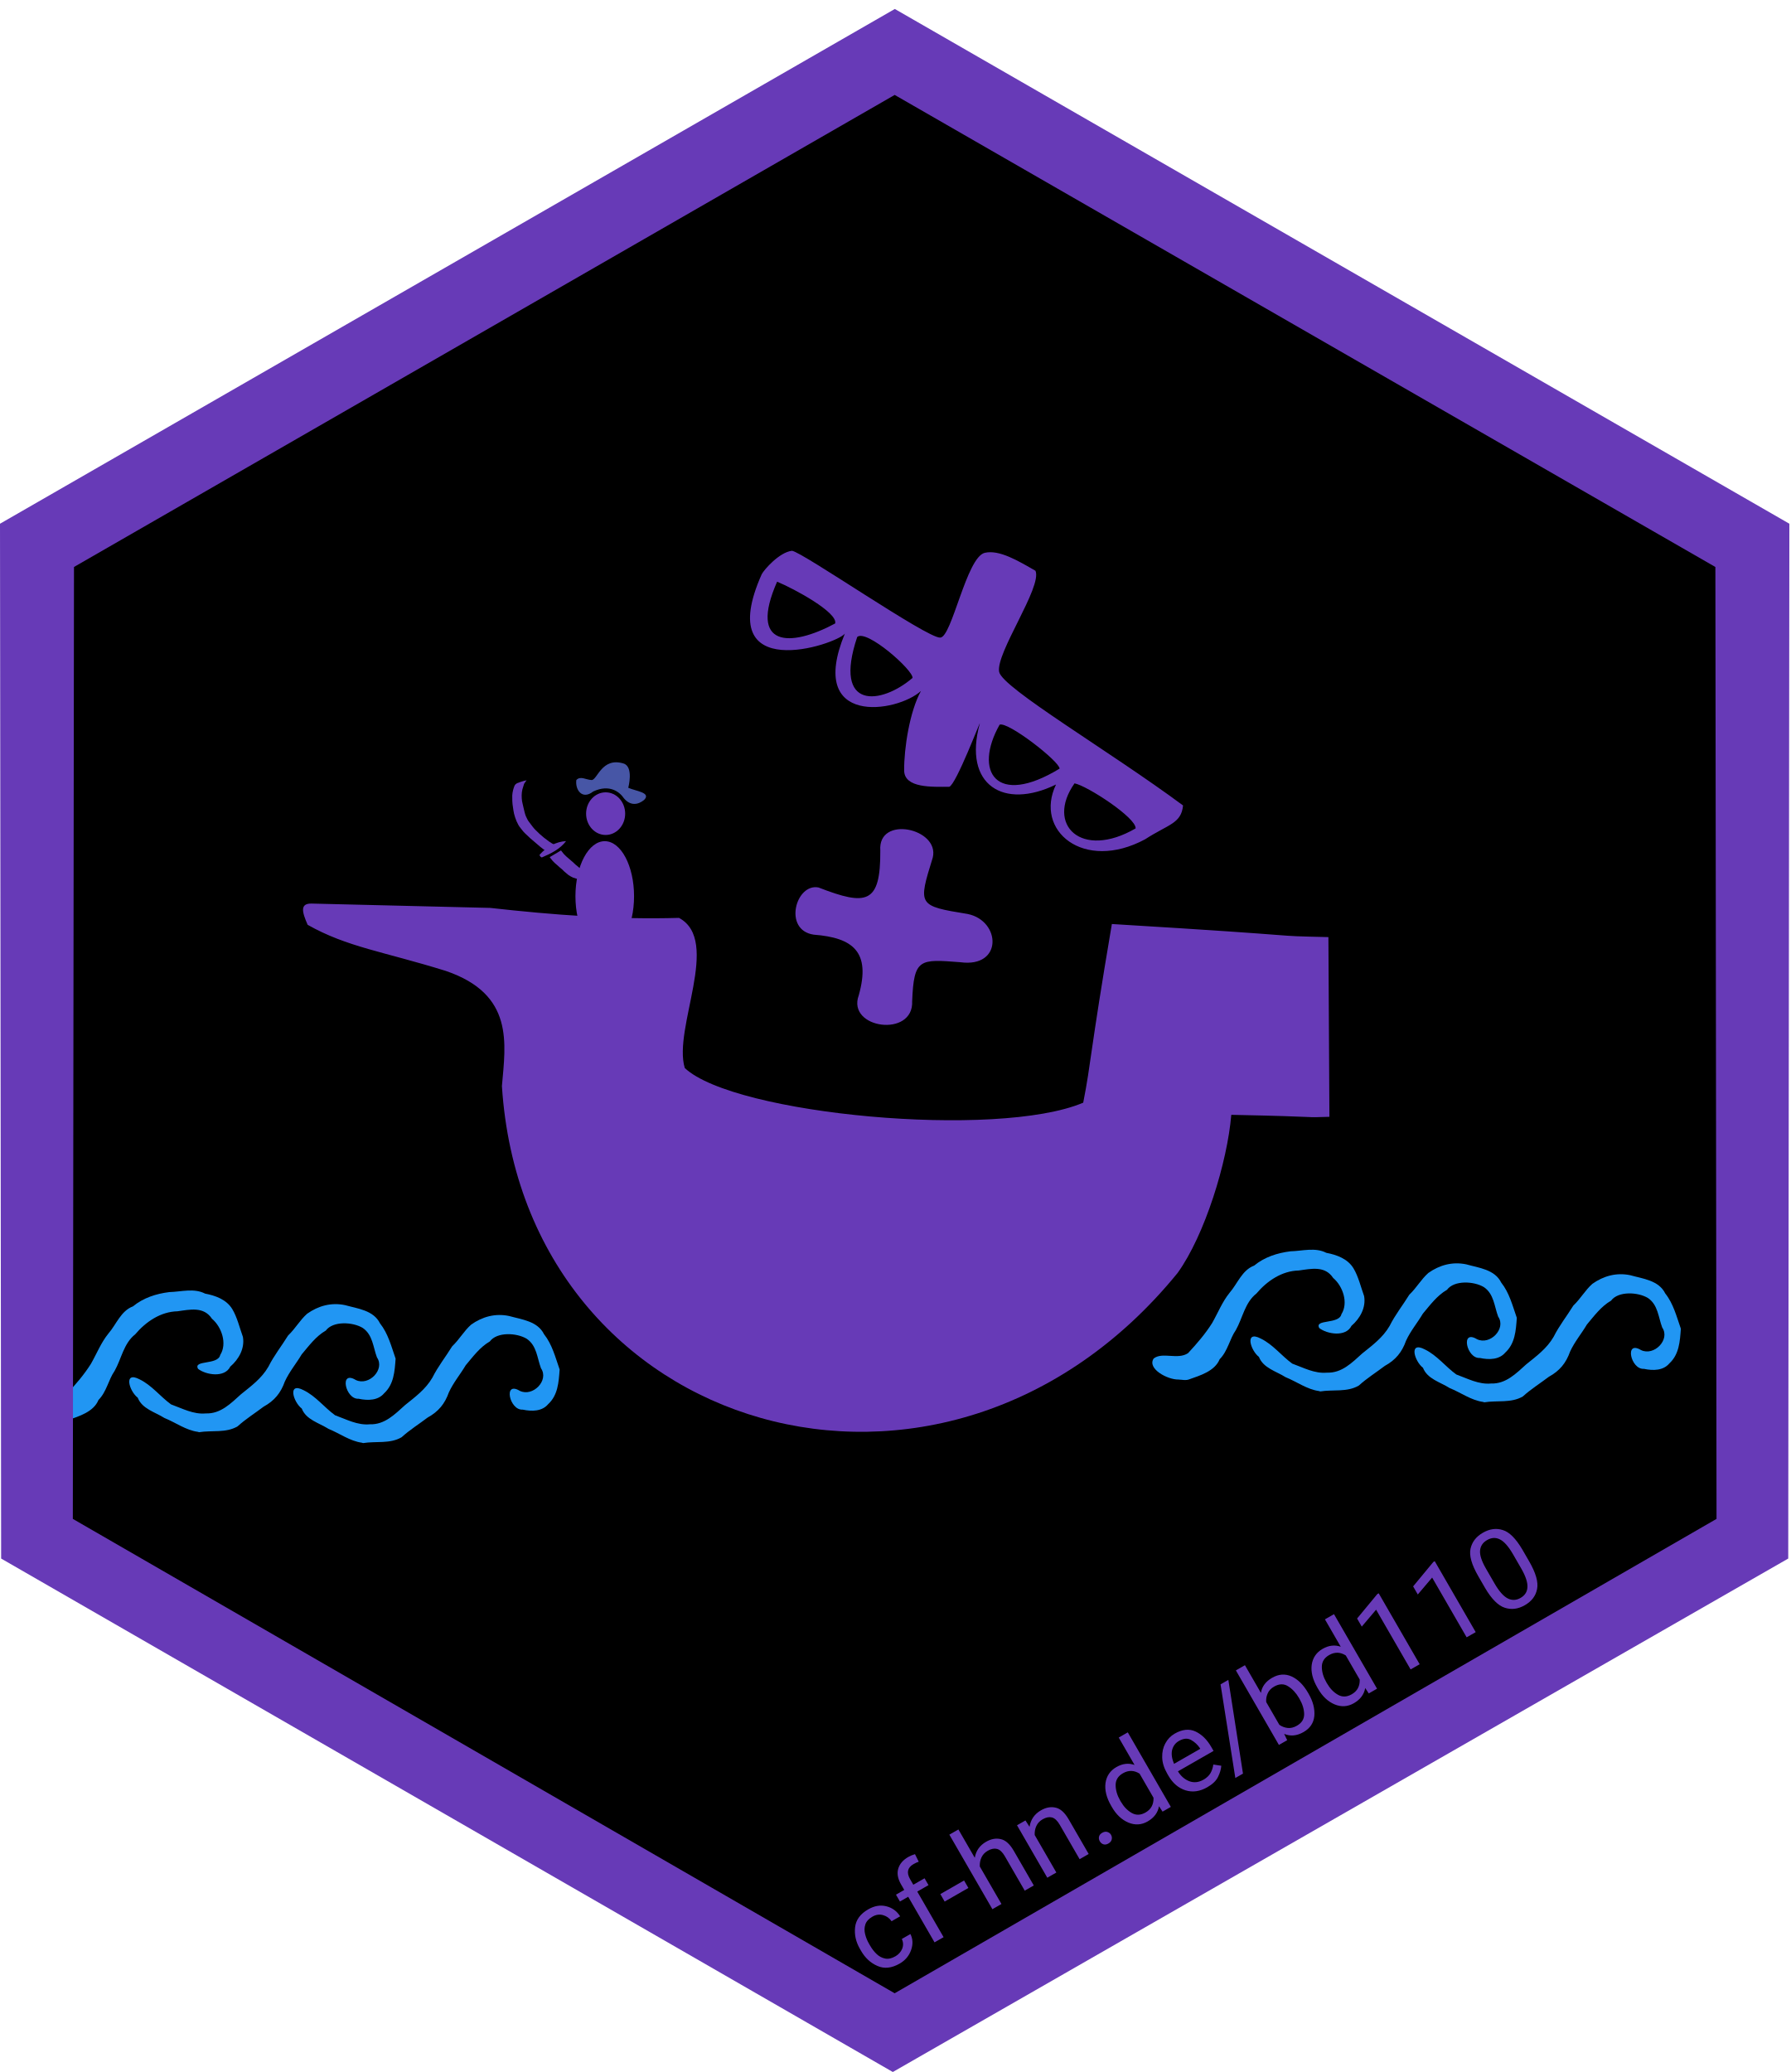
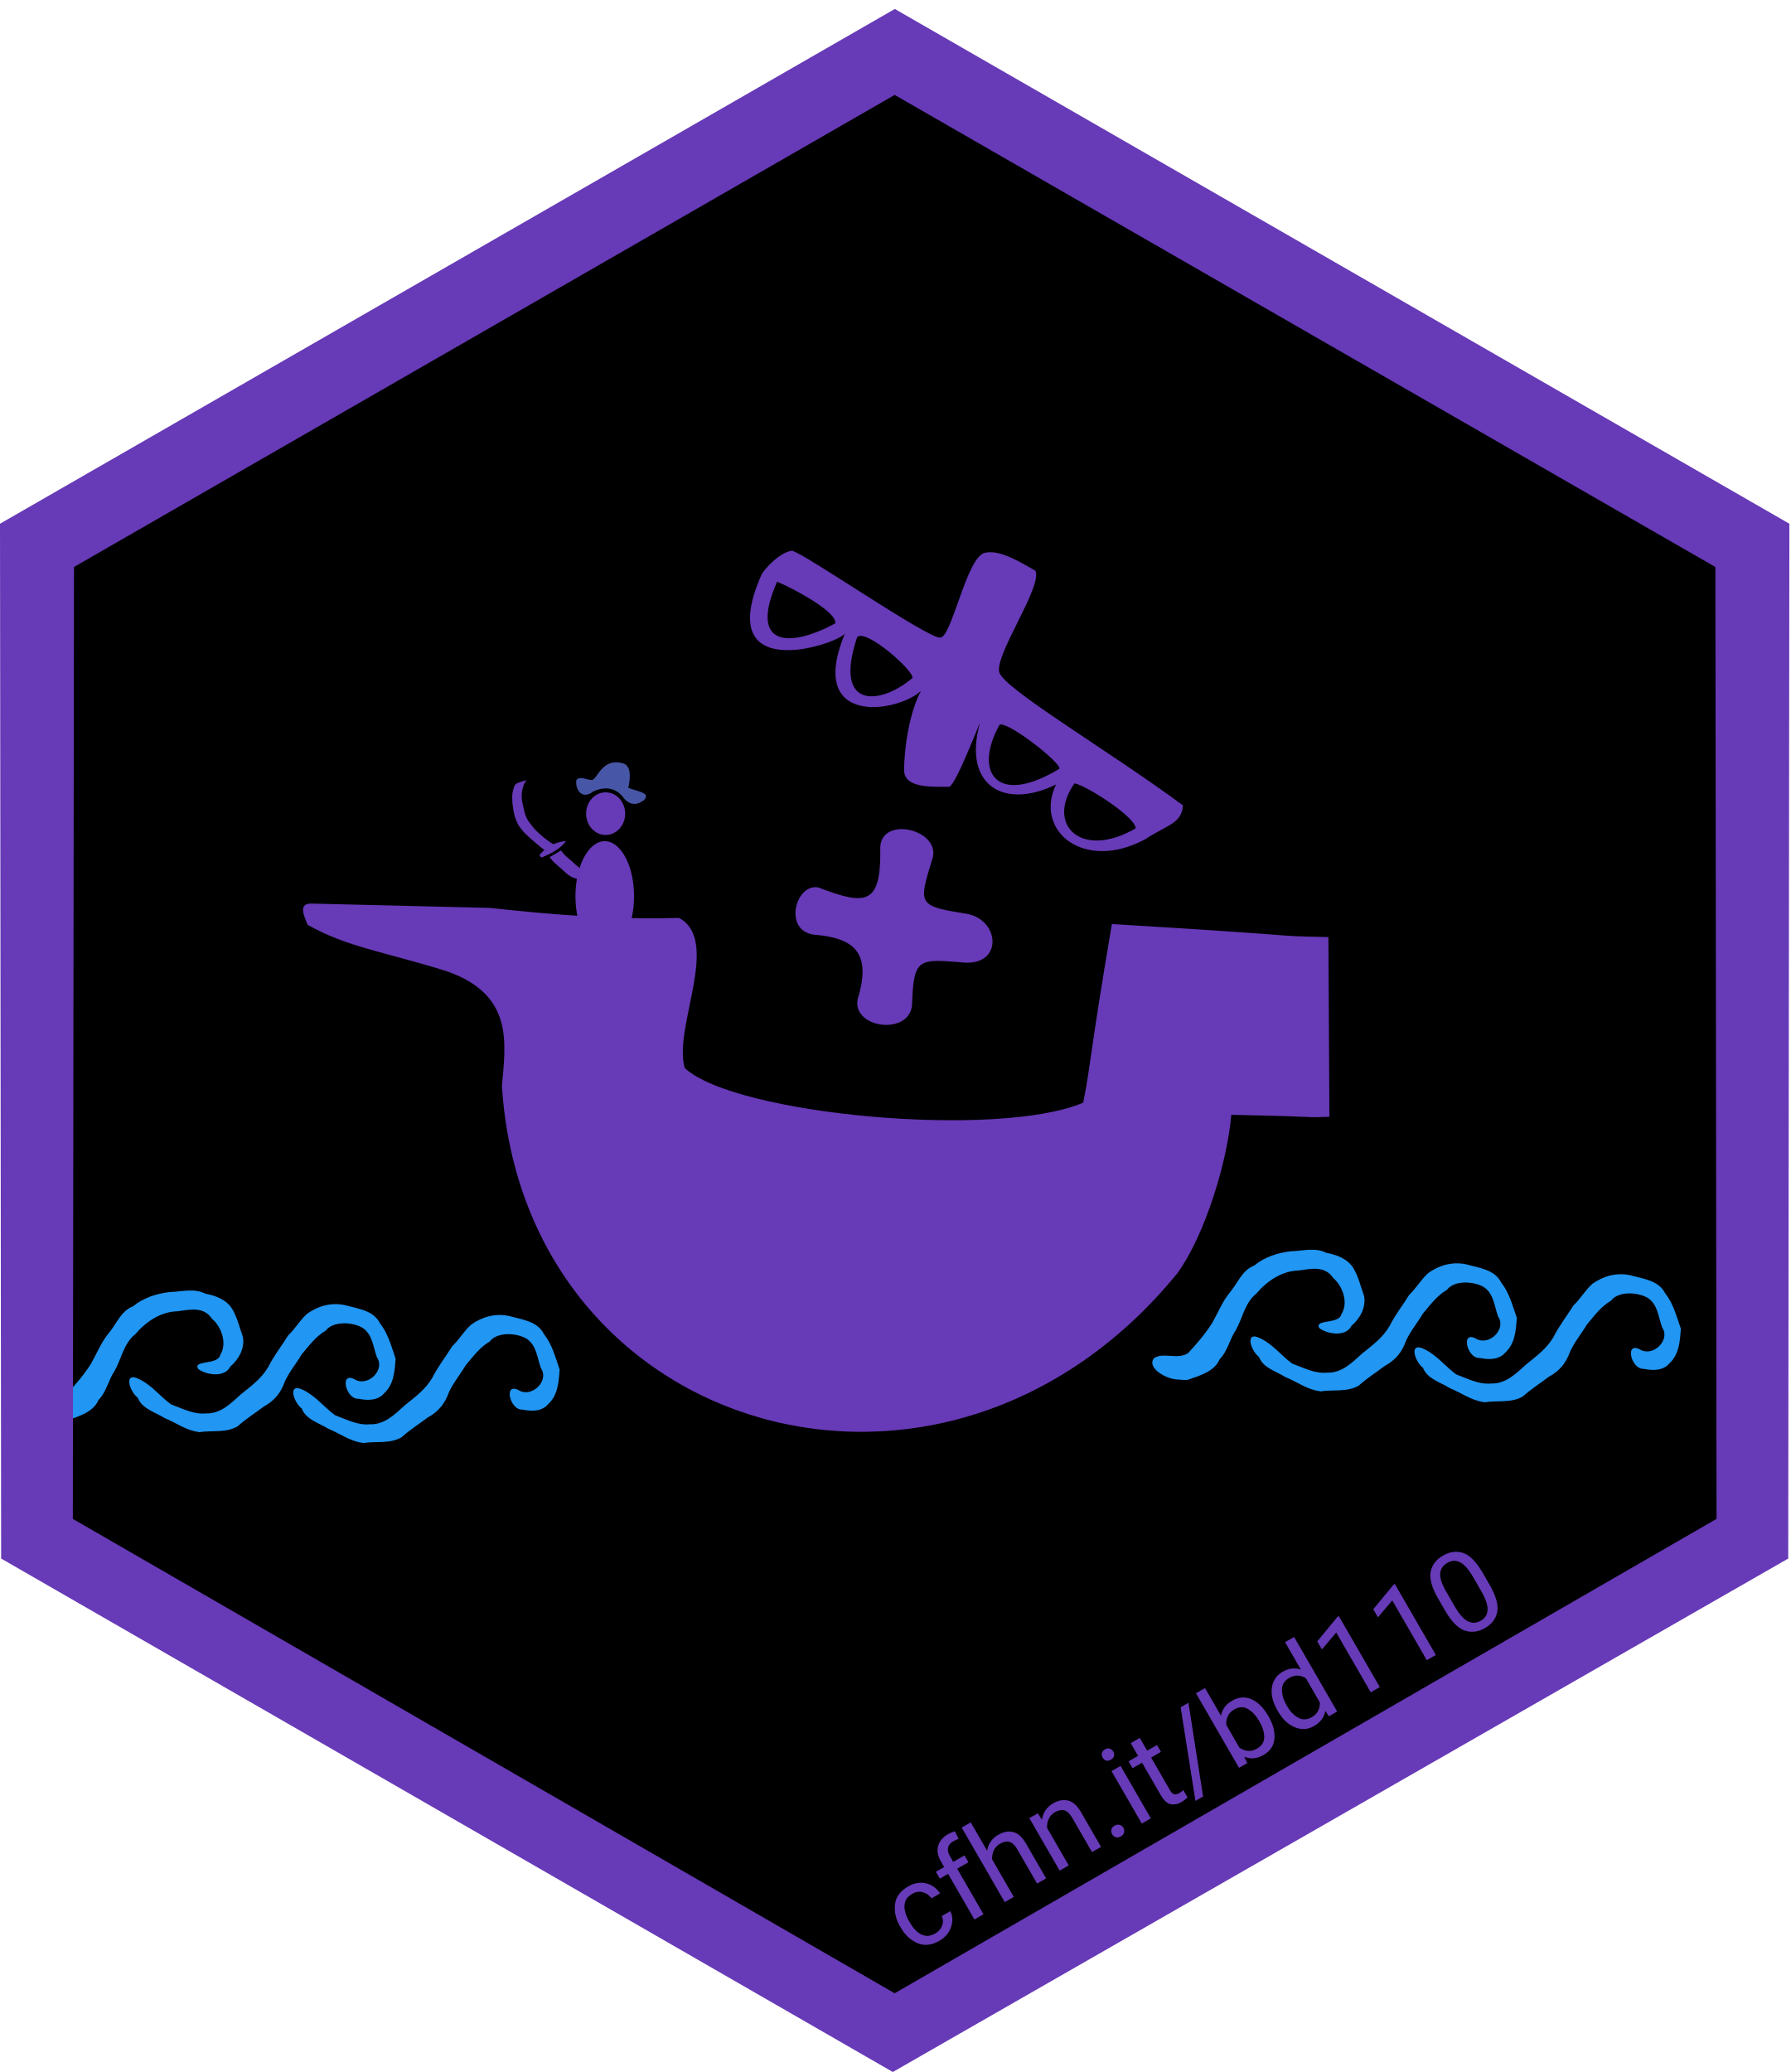
<svg xmlns="http://www.w3.org/2000/svg" width="4.39cm" height="5.08cm" viewBox="0 0 155.551 180" id="svg4532" version="1.1">
  <defs id="defs4534" />
  <g id="layer1" transform="translate(0,-872.3623)">
    <path d="m 77.308,876.88 c 0,0 -74.676,42.947 -74.876,42.947 0.201,0 1.004,83.888 0.803,83.888 0.201,0 74.876,44.954 74.676,44.954 0.201,0 74.073,-41.743 73.873,-41.743 0.201,0 1.405,-86.698 1.204,-86.698 0.201,0 -75.679,-43.349 -75.679,-43.349 z" id="svg_2-25" style="fill:#000000;stroke:#000000;stroke-width:0.602;stroke-miterlimit:4;stroke-dasharray:none" />
    <text xml:space="preserve" style="font-style:normal;font-variant:normal;font-weight:normal;font-stretch:normal;line-height:0%;font-family:sans-serif;-inkscape-font-specification:'sans-serif, Normal';text-align:center;letter-spacing:0px;word-spacing:0px;writing-mode:lr-tb;text-anchor:middle;fill:#8bc34a;fill-opacity:1;stroke:none;stroke-width:1.501;stroke-linecap:butt;stroke-linejoin:miter;stroke-miterlimit:4;stroke-dasharray:none;stroke-opacity:1" x="-414.407" y="944.469" id="text4514" transform="matrix(0.8683635,-0.4978016,0.4996422,0.8651646,0,0)">
-       <tspan id="tspan4516" x="-414.407" y="944.469" style="font-style:normal;font-variant:normal;font-weight:normal;font-stretch:normal;font-size:9.975px;line-height:1.25;font-family:roboto;-inkscape-font-specification:roboto;fill:#673ab7;fill-opacity:1;stroke-width:1.501;stroke-miterlimit:4;stroke-dasharray:none">cf-hn.de/bd110</tspan>
+       <tspan id="tspan4516" x="-414.407" y="944.469" style="font-style:normal;font-variant:normal;font-weight:normal;font-stretch:normal;font-size:9.975px;line-height:1.25;font-family:roboto;-inkscape-font-specification:roboto;fill:#673ab7;fill-opacity:1;stroke-width:1.501;stroke-miterlimit:4;stroke-dasharray:none">cfhn.it/bd110</tspan>
    </text>
    <text xml:space="preserve" style="font-style:normal;font-variant:normal;font-weight:normal;font-stretch:normal;line-height:0%;font-family:sans-serif;-inkscape-font-specification:'sans-serif, Normal';text-align:center;letter-spacing:0px;word-spacing:0px;writing-mode:lr-tb;text-anchor:middle;fill:#000000;fill-opacity:1;stroke:none;stroke-width:1px;stroke-linecap:butt;stroke-linejoin:miter;stroke-opacity:1" x="51.264" y="952.682" id="text5699">
-       <tspan id="tspan5701" x="54.05" y="952.682" style="font-size:17.5px;line-height:1.25"> </tspan>
+       <tspan id="tspan5701" x="54.34" y="952.682" style="font-size:17.5px;line-height:1.25"> </tspan>
    </text>
    <path style="fill:#673ab7;fill-opacity:1;stroke-width:0.136" d="m 43.603,966.72 c 0.322,-3.723 1.082,-7.982 -4.874,-10.012 -5.423,-1.687 -8.558,-2.06 -12.002,-4.004 -0.49,-1.118 -0.692,-1.871 0.354,-1.846 l 15.508,0.376 c 5.442,0.608 10.926,1.028 16.397,0.867 3.692,1.98 -0.546,9.593 0.504,13.043 4.305,4.052 27.143,6.176 34.614,3.011 0.713,-3.624 0.537,-4.029 2.489,-15.521 18.811,1.137 12.957,0.999 18.811,1.137 l 0.088,15.612 c -2.578,0.086 0,0 -8.525,-0.173 -0.339,4.101 -2.305,10.472 -4.668,13.743 -20.243,24.845 -56.73,14.141 -58.695,-16.233 z m 30.999,-7.886 c 1.072,-3.798 -0.507,-5.014 -3.911,-5.275 -2.684,-0.394 -1.563,-4.49 0.416,-4.099 4.185,1.626 5.395,1.426 5.369,-3.2 -0.236,-3.118 5.18,-1.934 4.557,0.604 -1.283,4.149 -1.321,4.19 3.041,4.9 2.881,0.595 3.062,4.696 -0.651,4.189 -3.53,-0.273 -4.03,-0.344 -4.18,3.385 0.144,3.194 -5.696,2.398 -4.642,-0.504 z m 17.139,-18.32 c -4.548,2.226 -8.097,0.049 -6.624,-5.292 0.127,-0.459 -2.061,5.324 -2.654,5.492 -1.439,-2.9e-4 -3.903,0.144 -3.916,-1.423 -0.015,-1.915 0.481,-5.138 1.463,-6.905 -2.059,1.89 -9.96,3.136 -6.616,-4.978 -0.73,0.953 -11.544,4.536 -7.219,-5.163 0.202,-0.391 1.528,-1.911 2.627,-2.035 0.95,0.127 11.736,7.606 12.876,7.543 1.013,0 2.282,-7 3.877,-7.367 1.264,-0.29 2.905,0.703 4.401,1.56 0.608,1.389 -3.47,7.16 -3.156,8.784 0.282,1.408 9.593,6.874 15.976,11.604 -0.149,1.586 -1.286,1.634 -3.299,2.942 -5.339,2.86 -9.661,-0.757 -7.735,-4.763 z m 6.915,3.814 c 0.071,-0.921 -4.23,-3.716 -5.307,-3.914 -2.529,3.592 0.592,6.651 5.307,3.914 z m -6.604,-5.193 c -4.2e-5,-0.621 -4.473,-4.105 -5.211,-3.818 -2.281,4.043 -0.333,7.194 5.211,3.818 z m -12.777,-7.878 c 0.091,-0.653 -4.002,-4.279 -4.806,-3.558 -2.145,6.395 2.082,5.888 4.806,3.558 z m -6.72,-4.734 c 0.242,-0.954 -3.552,-3.011 -5.045,-3.627 -2.506,5.701 1.122,5.737 5.045,3.627 z" id="path4663" />
    <path style="fill:#2196f3;fill-opacity:1;stroke-width:0.074" d="m 17.187,996.75 c -1.037,-0.139 -1.945,-0.819 -2.906,-1.205 -0.814,-0.518 -1.94,-0.789 -2.316,-1.762 -0.734,-0.559 -1.272,-2.342 0.161,-1.594 1.063,0.516 1.787,1.488 2.733,2.176 0.98,0.353 1.944,0.887 3.023,0.785 1.284,0.046 2.177,-0.875 3.054,-1.665 0.879,-0.711 1.787,-1.368 2.38,-2.392 0.49,-0.98 1.145,-1.792 1.712,-2.713 0.657,-0.629 1.011,-1.319 1.653,-1.89 0.971,-0.689 2.096,-1 3.295,-0.748 1.093,0.308 2.472,0.44 3.037,1.584 0.704,0.882 0.984,2.003 1.355,3.065 -0.079,1.112 -0.151,2.234 -1.004,3.018 -0.516,0.612 -1.39,0.643 -2.213,0.465 -1.136,0.082 -1.708,-2.518 -0.245,-1.63 1.136,0.552 2.562,-0.909 1.842,-1.96 -0.338,-0.899 -0.362,-1.968 -1.241,-2.564 -0.866,-0.521 -2.578,-0.615 -3.204,0.233 -0.858,0.494 -1.454,1.31 -2.096,2.071 -0.464,0.785 -1.066,1.493 -1.46,2.349 -0.352,0.995 -0.901,1.672 -1.846,2.191 -0.714,0.544 -1.562,1.073 -2.262,1.711 -1.02,0.595 -2.226,0.326 -3.346,0.507 z M 4.988,995.749 c -0.951,0.029 -2.759,-0.942 -2.168,-1.826 0.753,-0.598 2.087,0.137 2.986,-0.465 0.769,-0.828 1.498,-1.672 2.09,-2.611 0.51,-0.891 0.873,-1.834 1.516,-2.63 0.691,-0.79 1.079,-1.97 2.14,-2.368 0.894,-0.739 2.012,-1.098 3.157,-1.24 1.04,-0.026 2.14,-0.367 3.11,0.133 0.874,0.164 1.856,0.505 2.362,1.348 0.422,0.7 0.643,1.64 0.922,2.414 0.173,0.991 -0.352,1.94 -1.098,2.58 -0.495,1.006 -2.139,0.714 -2.798,0.193 -0.453,-0.798 1.731,-0.302 1.924,-1.205 0.626,-0.986 0.119,-2.447 -0.717,-3.147 -0.712,-1.079 -1.896,-0.8 -2.991,-0.648 -1.472,0.032 -2.757,0.913 -3.678,2.002 -1.007,0.793 -1.188,2.114 -1.787,3.175 -0.54,0.772 -0.686,1.805 -1.405,2.532 -0.423,1.033 -1.679,1.406 -2.665,1.753 -0.287,0.109 -0.604,0.02 -0.9,0.013 z" id="path4677" />
-     <g id="svgg-2" style="stroke-width:1.501;stroke-miterlimit:4;stroke-dasharray:none;fill:#673ab7;fill-opacity:1" transform="matrix(0.4014817,0,0,0.4013776,-1.366633,865.6385)">
-       <path style="fill:#673ab7;fill-rule:evenodd;stroke-width:1.501;stroke-miterlimit:4;stroke-dasharray:none;fill-opacity:1" d="M 194.898,0.584 1.273,111.996 1.52,335.969 c 192.945,111.129 0,0 192.945,111.129 193.754,-111.129 0,0 193.754,-111.129 l 0.246,-223.973 z m -0.029,18.604 177.586,102.172 0.248,206.025 c -177.84,102.672 0,0 -177.84,102.672 L 17.033,327.385 l 0.25,-206.029 z" transform="translate(2.130536,18.10956)" id="path5-11" />
+     <g id="svgg-2" style="fill:#673ab7;fill-opacity:1;stroke-width:1.501;stroke-miterlimit:4;stroke-dasharray:none" transform="matrix(0.4014817,0,0,0.4013776,-1.366633,865.6385)">
+       <path style="fill:#673ab7;fill-opacity:1;fill-rule:evenodd;stroke-width:1.501;stroke-miterlimit:4;stroke-dasharray:none" d="M 194.898,0.584 1.273,111.996 1.52,335.969 c 192.945,111.129 0,0 192.945,111.129 193.754,-111.129 0,0 193.754,-111.129 l 0.246,-223.973 z m -0.029,18.604 177.586,102.172 0.248,206.025 c -177.84,102.672 0,0 -177.84,102.672 L 17.033,327.385 l 0.25,-206.029 z" transform="translate(2.130536,18.10956)" id="path5-11" />
    </g>
    <path style="fill:#2196f3;fill-opacity:1;stroke-width:0.074" d="m 31.437,997.694 c -1.037,-0.139 -1.945,-0.819 -2.906,-1.205 -0.814,-0.518 -1.94,-0.789 -2.316,-1.762 -0.734,-0.559 -1.272,-2.342 0.161,-1.594 1.063,0.516 1.787,1.488 2.733,2.176 0.98,0.353 1.944,0.887 3.023,0.785 1.284,0.046 2.177,-0.875 3.054,-1.665 0.879,-0.711 1.787,-1.368 2.38,-2.392 0.49,-0.98 1.145,-1.792 1.712,-2.713 0.657,-0.629 1.011,-1.319 1.653,-1.89 0.971,-0.689 2.096,-1 3.295,-0.748 1.093,0.308 2.472,0.44 3.037,1.584 0.704,0.882 0.984,2.003 1.355,3.065 -0.079,1.112 -0.151,2.234 -1.004,3.018 -0.516,0.612 -1.39,0.643 -2.213,0.465 -1.136,0.082 -1.708,-2.518 -0.245,-1.63 1.136,0.552 2.562,-0.909 1.842,-1.96 -0.338,-0.899 -0.362,-1.968 -1.241,-2.564 -0.866,-0.521 -2.578,-0.615 -3.204,0.233 -0.858,0.494 -1.454,1.31 -2.096,2.071 -0.464,0.785 -1.066,1.493 -1.46,2.349 -0.352,0.995 -0.901,1.672 -1.846,2.191 -0.714,0.544 -1.562,1.073 -2.262,1.711 -1.02,0.595 -2.226,0.326 -3.346,0.508 z" id="path4677-6" />
    <path style="fill:#2196f3;fill-opacity:1;stroke-width:0.074" d="m 114.591,993.207 c -1.037,-0.139 -1.945,-0.819 -2.906,-1.205 -0.814,-0.518 -1.94,-0.789 -2.316,-1.762 -0.734,-0.559 -1.272,-2.342 0.161,-1.593 1.063,0.516 1.787,1.488 2.733,2.176 0.98,0.353 1.944,0.887 3.023,0.785 1.284,0.046 2.177,-0.875 3.054,-1.665 0.879,-0.711 1.787,-1.368 2.38,-2.392 0.49,-0.98 1.145,-1.792 1.712,-2.713 0.657,-0.629 1.011,-1.319 1.653,-1.89 0.971,-0.689 2.096,-1 3.295,-0.749 1.093,0.308 2.472,0.44 3.037,1.584 0.704,0.882 0.984,2.003 1.355,3.065 -0.079,1.112 -0.151,2.234 -1.004,3.018 -0.516,0.612 -1.39,0.643 -2.213,0.465 -1.136,0.082 -1.708,-2.518 -0.245,-1.63 1.136,0.552 2.562,-0.909 1.842,-1.96 -0.338,-0.899 -0.362,-1.968 -1.241,-2.564 -0.866,-0.521 -2.578,-0.615 -3.204,0.233 -0.858,0.494 -1.454,1.31 -2.096,2.071 -0.464,0.785 -1.066,1.494 -1.46,2.349 -0.352,0.995 -0.901,1.672 -1.846,2.191 -0.714,0.544 -1.562,1.073 -2.262,1.711 -1.02,0.595 -2.226,0.326 -3.346,0.507 z m -12.199,-1.001 c -0.951,0.029 -2.759,-0.942 -2.168,-1.826 0.753,-0.598 2.087,0.137 2.986,-0.465 0.769,-0.828 1.498,-1.672 2.09,-2.611 0.51,-0.891 0.873,-1.834 1.516,-2.63 0.691,-0.789 1.079,-1.97 2.14,-2.368 0.894,-0.739 2.012,-1.098 3.157,-1.24 1.04,-0.026 2.14,-0.367 3.11,0.133 0.874,0.164 1.856,0.505 2.362,1.348 0.422,0.7 0.643,1.64 0.922,2.414 0.173,0.991 -0.352,1.94 -1.098,2.58 -0.495,1.006 -2.139,0.714 -2.798,0.193 -0.453,-0.798 1.731,-0.302 1.924,-1.205 0.626,-0.986 0.119,-2.447 -0.717,-3.147 -0.712,-1.079 -1.896,-0.8 -2.991,-0.648 -1.472,0.032 -2.757,0.913 -3.678,2.002 -1.007,0.793 -1.188,2.114 -1.787,3.175 -0.54,0.772 -0.686,1.805 -1.405,2.532 -0.423,1.033 -1.679,1.406 -2.665,1.753 -0.287,0.109 -0.604,0.02 -0.9,0.013 z" id="path4677-7" />
    <path style="fill:#2196f3;fill-opacity:1;stroke-width:0.074" d="m 128.842,994.151 c -1.037,-0.139 -1.945,-0.819 -2.906,-1.205 -0.814,-0.518 -1.94,-0.789 -2.316,-1.762 -0.734,-0.559 -1.272,-2.342 0.161,-1.594 1.063,0.516 1.787,1.488 2.733,2.176 0.98,0.353 1.944,0.887 3.023,0.785 1.284,0.046 2.177,-0.875 3.054,-1.665 0.879,-0.711 1.787,-1.368 2.38,-2.392 0.49,-0.98 1.145,-1.792 1.712,-2.712 0.657,-0.629 1.011,-1.319 1.653,-1.89 0.971,-0.689 2.096,-1 3.295,-0.748 1.093,0.308 2.472,0.44 3.037,1.584 0.704,0.882 0.984,2.003 1.355,3.065 -0.079,1.112 -0.151,2.234 -1.004,3.018 -0.516,0.612 -1.39,0.643 -2.213,0.465 -1.136,0.082 -1.708,-2.518 -0.245,-1.63 1.136,0.552 2.562,-0.909 1.842,-1.96 -0.338,-0.899 -0.362,-1.968 -1.241,-2.564 -0.866,-0.521 -2.578,-0.615 -3.204,0.233 -0.858,0.494 -1.454,1.31 -2.096,2.071 -0.464,0.785 -1.066,1.494 -1.46,2.349 -0.352,0.995 -0.901,1.672 -1.846,2.191 -0.714,0.544 -1.562,1.073 -2.262,1.711 -1.02,0.595 -2.226,0.326 -3.346,0.507 z" id="path4677-6-5" />
    <ellipse style="fill:#673ab7;fill-opacity:1;stroke-width:0.747" id="path4761" cx="52.537" cy="950.221" rx="2.546" ry="4.783" />
    <ellipse style="fill:#673ab7;fill-opacity:1;stroke-width:0.912" id="path4763" cx="52.614" cy="943.046" rx="1.697" ry="1.852" />
    <path style="fill:#673ab7;fill-opacity:1;stroke-width:0.938" id="path4771" d="m 50.446,948.815 c -0.218,-0.07 -0.435,-0.147 -0.656,-0.211 -0.145,-0.061 -0.279,-0.144 -0.411,-0.229 -0.121,-0.103 -0.241,-0.206 -0.364,-0.307 -0.117,-0.129 -0.246,-0.241 -0.383,-0.347 -0.137,-0.132 -0.286,-0.252 -0.428,-0.378 -0.135,-0.123 -0.258,-0.261 -0.365,-0.409 -0.059,-0.07 -0.031,-0.034 -0.086,-0.109 0,0 0.985,-0.583 0.985,-0.583 v 0 c 0.053,0.073 0.025,0.035 0.085,0.111 0.102,0.141 0.217,0.275 0.348,0.389 0.142,0.123 0.285,0.244 0.425,0.37 0.142,0.104 0.26,0.229 0.387,0.35 0.12,0.097 0.234,0.201 0.357,0.295 0.126,0.077 0.251,0.157 0.391,0.206 0.221,0.072 0.44,0.147 0.663,0.215 0,0 -0.948,0.638 -0.948,0.638 z" />
    <path style="fill:#673ab7;fill-opacity:1;stroke-width:0.938" id="path4773" d="m 47.479,946.298 c -0.304,-0.117 -0.797,-0.605 -1.052,-0.805 -0.249,-0.199 -0.483,-0.417 -0.712,-0.639 -0.185,-0.164 -0.34,-0.35 -0.487,-0.548 -0.155,-0.181 -0.26,-0.392 -0.356,-0.608 -0.09,-0.209 -0.155,-0.427 -0.214,-0.647 -0.049,-0.186 -0.063,-0.377 -0.095,-0.566 -0.032,-0.176 -0.048,-0.354 -0.057,-0.533 -0.006,-0.161 -0.007,-0.322 -0.005,-0.482 0.011,-0.165 0.034,-0.329 0.078,-0.489 0.028,-0.125 0.077,-0.243 0.122,-0.362 0.046,-0.102 0.127,-0.161 0.218,-0.219 0.086,-0.039 0.631,-0.231 0.83,-0.251 -0.073,0.093 -0.151,0.194 -0.22,0.31 -0.044,0.151 -0.098,0.314 -0.145,0.472 -0.035,0.154 -0.068,0.36 -0.064,0.519 0.006,0.174 0.001,0.338 0.033,0.51 0.034,0.186 0.088,0.385 0.128,0.57 0.054,0.215 0.112,0.518 0.197,0.723 0.091,0.209 0.189,0.413 0.339,0.588 0.144,0.192 0.353,0.483 0.529,0.647 0.223,0.221 0.448,0.439 0.695,0.633 0.251,0.189 0.659,0.536 0.965,0.622 -0.291,0.18 -0.444,0.361 -0.727,0.554 z" />
    <path style="fill:#673ab7;fill-opacity:1;stroke-width:0.938" id="path4775" d="m 49.176,945.432 c -0.504,0.674 -1.281,1.068 -2.089,1.412 -0.088,0.025 -0.235,-0.156 -0.207,-0.232 0.636,-0.714 1.457,-1.137 2.297,-1.18 z" />
    <path style="fill:#4756a6;fill-opacity:1;stroke:none;stroke-width:0.938px;stroke-linecap:butt;stroke-linejoin:miter;stroke-opacity:1" d="m 51.533,941.122 c 1.436,-0.674 2.314,0.059 2.666,0.586 0.586,0.703 1.26,0.557 1.758,0.146 0.645,-0.645 -0.719,-0.76 -1.377,-1.055 0,0 0.493,-1.832 -0.41,-2.109 -1.904,-0.586 -2.285,1.465 -2.783,1.436 -0.498,-0.029 -0.967,-0.381 -1.318,0 -0.114,0.854 0.51,1.75 1.465,0.996 z" id="path4777" />
  </g>
</svg>
